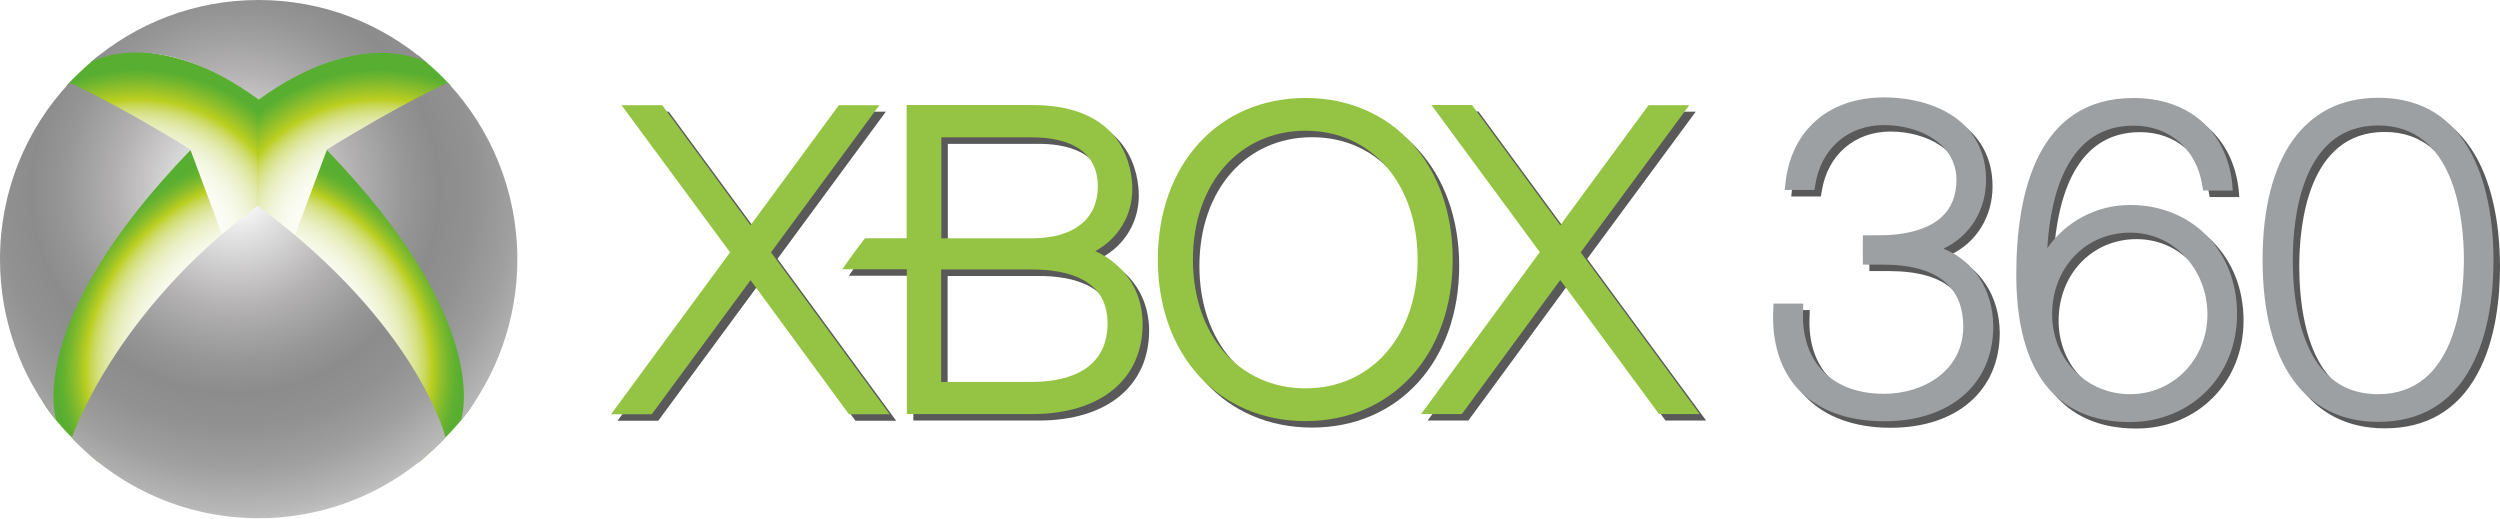
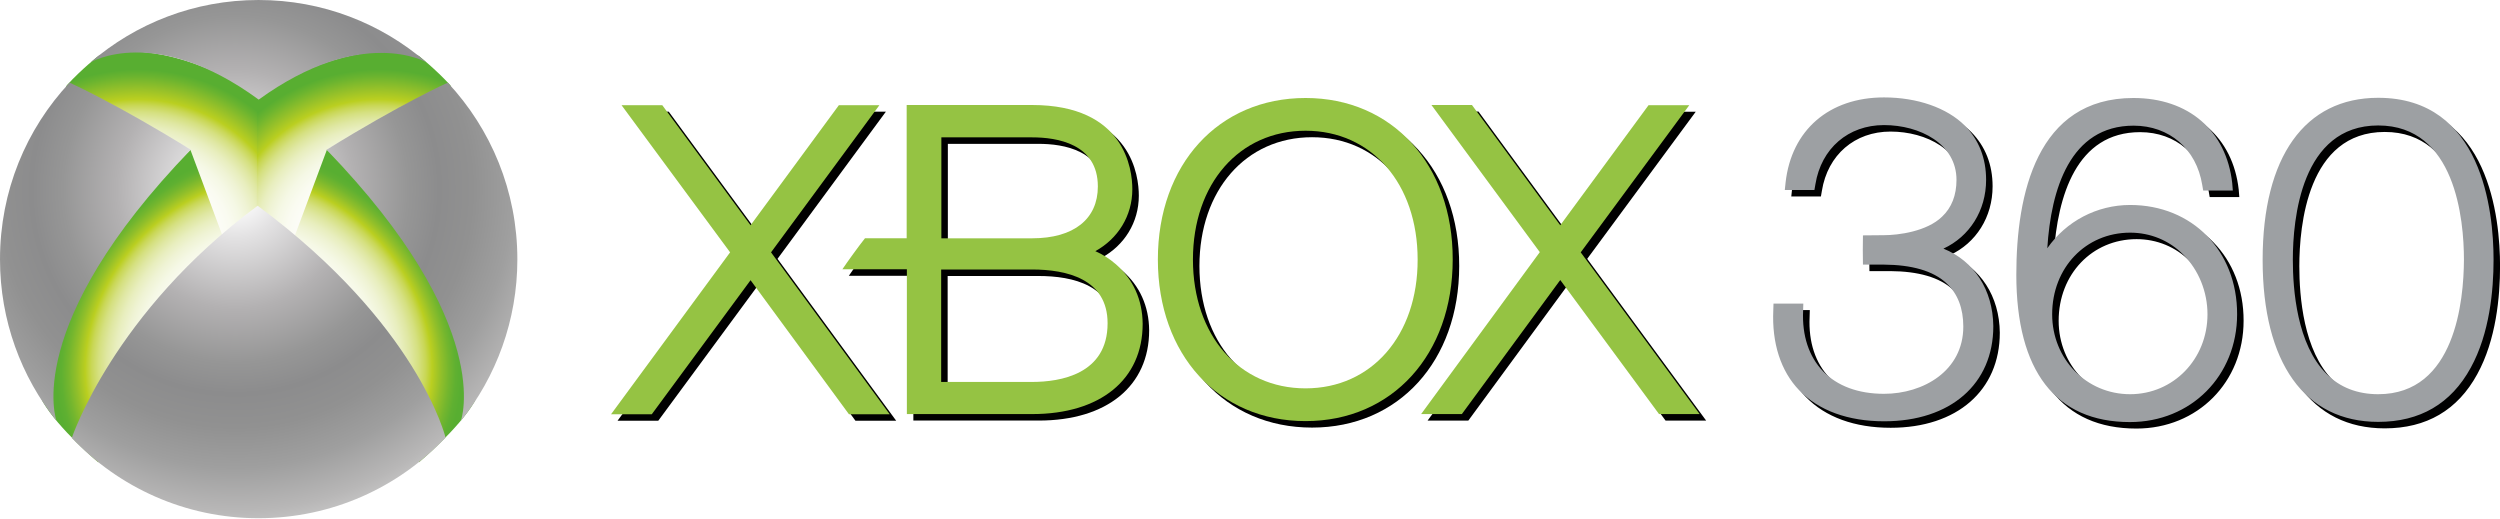
- <svg xmlns="http://www.w3.org/2000/svg" xmlns:xlink="http://www.w3.org/1999/xlink" height="159.735" viewBox="0 0 338.053 70.072" width="770.615" version="1.1" id="svg48">
-   <defs id="defs48" />
+ <svg xmlns="http://www.w3.org/2000/svg" xmlns:xlink="http://www.w3.org/1999/xlink" width="770.61" height="159.74" version="1.1" viewBox="0 0 338.05 70.072">
  <linearGradient id="a">
-     <stop offset=".011" stop-color="#fff" id="stop1" />
-     <stop offset=".32" stop-color="#fffffe" id="stop2" />
-     <stop offset=".431" stop-color="#fdfdf9" id="stop3" />
-     <stop offset=".51" stop-color="#fafbf1" id="stop4" />
-     <stop offset=".574" stop-color="#f5f8e5" id="stop5" />
-     <stop offset=".629" stop-color="#eff3d4" id="stop6" />
-     <stop offset=".678" stop-color="#e8eebe" id="stop7" />
-     <stop offset=".722" stop-color="#dfe7a2" id="stop8" />
-     <stop offset=".762" stop-color="#d5e080" id="stop9" />
-     <stop offset=".798" stop-color="#c9d756" id="stop10" />
-     <stop offset=".832" stop-color="#bacf20" id="stop11" />
-     <stop offset=".891" stop-color="#97c129" id="stop12" />
-     <stop offset=".962" stop-color="#6bb42f" id="stop13" />
-     <stop offset="1" stop-color="#58ae31" id="stop14" />
+     <stop stop-color="#fff" offset=".011" />
+     <stop stop-color="#fffffe" offset=".32" />
+     <stop stop-color="#fdfdf9" offset=".431" />
+     <stop stop-color="#fafbf1" offset=".51" />
+     <stop stop-color="#f5f8e5" offset=".574" />
+     <stop stop-color="#eff3d4" offset=".629" />
+     <stop stop-color="#e8eebe" offset=".678" />
+     <stop stop-color="#dfe7a2" offset=".722" />
+     <stop stop-color="#d5e080" offset=".762" />
+     <stop stop-color="#c9d756" offset=".798" />
+     <stop stop-color="#bacf20" offset=".832" />
+     <stop stop-color="#97c129" offset=".891" />
+     <stop stop-color="#6bb42f" offset=".962" />
+     <stop stop-color="#58ae31" offset="1" />
  </linearGradient>
-   <radialGradient id="c" cx="268.898" cy="327.506" gradientTransform="matrix(1.1328,0,0,-1.083,18.92,500.022)" gradientUnits="userSpaceOnUse" r="96.352" xlink:href="#a" />
-   <radialGradient id="d" cx="-909.589" cy="327.506" gradientTransform="matrix(-1.1328,0,0,-1.083,-564.612,500.022)" gradientUnits="userSpaceOnUse" r="96.352" xlink:href="#a" />
+   <radialGradient id="c" cx="268.9" cy="327.51" r="96.352" gradientTransform="matrix(1.1328 0 0 -1.083 18.92 500.02)" gradientUnits="userSpaceOnUse" xlink:href="#a" />
+   <radialGradient id="d" cx="-909.59" cy="327.51" r="96.352" gradientTransform="matrix(-1.1328 0 0 -1.083 -564.61 500.02)" gradientUnits="userSpaceOnUse" xlink:href="#a" />
  <linearGradient id="b">
-     <stop offset=".011" stop-color="#fff" id="stop15" />
-     <stop offset=".326" stop-color="#fffffe" id="stop16" />
-     <stop offset=".44" stop-color="#fdfdf9" id="stop17" />
-     <stop offset=".52" stop-color="#fafbf1" id="stop18" />
-     <stop offset=".586" stop-color="#f5f8e5" id="stop19" />
-     <stop offset=".642" stop-color="#eff3d4" id="stop20" />
-     <stop offset=".692" stop-color="#e8eebe" id="stop21" />
-     <stop offset=".737" stop-color="#dfe7a2" id="stop22" />
-     <stop offset=".778" stop-color="#d5e080" id="stop23" />
-     <stop offset=".815" stop-color="#c9d756" id="stop24" />
-     <stop offset=".848" stop-color="#bacf20" id="stop25" />
-     <stop offset=".855" stop-color="#b4cc22" id="stop26" />
-     <stop offset=".896" stop-color="#91bf2a" id="stop27" />
-     <stop offset=".935" stop-color="#74b62e" id="stop28" />
-     <stop offset=".971" stop-color="#5fb031" id="stop29" />
-     <stop offset="1" stop-color="#58ae31" id="stop30" />
+     <stop stop-color="#fff" offset=".011" />
+     <stop stop-color="#fffffe" offset=".326" />
+     <stop stop-color="#fdfdf9" offset=".44" />
+     <stop stop-color="#fafbf1" offset=".52" />
+     <stop stop-color="#f5f8e5" offset=".586" />
+     <stop stop-color="#eff3d4" offset=".642" />
+     <stop stop-color="#e8eebe" offset=".692" />
+     <stop stop-color="#dfe7a2" offset=".737" />
+     <stop stop-color="#d5e080" offset=".778" />
+     <stop stop-color="#c9d756" offset=".815" />
+     <stop stop-color="#bacf20" offset=".848" />
+     <stop stop-color="#b4cc22" offset=".855" />
+     <stop stop-color="#91bf2a" offset=".896" />
+     <stop stop-color="#74b62e" offset=".935" />
+     <stop stop-color="#5fb031" offset=".971" />
+     <stop stop-color="#58ae31" offset="1" />
  </linearGradient>
-   <radialGradient id="e" cx="-485.358" cy="262.327" gradientTransform="matrix(-0.9659,-0.7017,-0.8867,1.1157,151.95,-433.33)" gradientUnits="userSpaceOnUse" r="86.042" xlink:href="#b" />
-   <radialGradient id="f" cx="203.369" cy="695.372" gradientTransform="matrix(0.9659,-0.7017,0.8867,1.1157,-411.803,-433.33)" gradientUnits="userSpaceOnUse" r="86.041" xlink:href="#b" />
-   <radialGradient id="g" cx="343.529" cy="359.513" gradientTransform="matrix(1.0751,0,0,-1.0785,11.64,499.367)" gradientUnits="userSpaceOnUse" r="250.826">
-     <stop offset=".028" stop-color="#fff" id="stop31" />
-     <stop offset=".105" stop-color="#e3e2e3" id="stop32" />
-     <stop offset=".259" stop-color="#b3b1b2" id="stop33" />
-     <stop offset=".377" stop-color="#969696" id="stop34" />
-     <stop offset=".444" stop-color="#8c8c8d" id="stop35" />
-     <stop offset=".518" stop-color="#919191" id="stop36" />
-     <stop offset=".606" stop-color="#9f9f9f" id="stop37" />
-     <stop offset=".7" stop-color="#b8b7b7" id="stop38" />
-     <stop offset=".798" stop-color="#dcdcdc" id="stop39" />
-     <stop offset=".809" stop-color="#e1e1e1" id="stop40" />
+   <radialGradient id="e" cx="-485.36" cy="262.33" r="86.042" gradientTransform="matrix(-.9659 -.7017 -.8867 1.1157 151.95 -433.33)" gradientUnits="userSpaceOnUse" xlink:href="#b" />
+   <radialGradient id="f" cx="203.37" cy="695.37" r="86.041" gradientTransform="matrix(.9659 -.7017 .8867 1.1157 -411.8 -433.33)" gradientUnits="userSpaceOnUse" xlink:href="#b" />
+   <radialGradient id="g" cx="343.53" cy="359.51" r="250.83" gradientTransform="matrix(1.0751 0 0 -1.0785 11.64 499.37)" gradientUnits="userSpaceOnUse">
+     <stop stop-color="#fff" offset=".028" />
+     <stop stop-color="#e3e2e3" offset=".105" />
+     <stop stop-color="#b3b1b2" offset=".259" />
+     <stop stop-color="#969696" offset=".377" />
+     <stop stop-color="#8c8c8d" offset=".444" />
+     <stop stop-color="#919191" offset=".518" />
+     <stop stop-color="#9f9f9f" offset=".606" />
+     <stop stop-color="#b8b7b7" offset=".7" />
+     <stop stop-color="#dcdcdc" offset=".798" />
+     <stop stop-color="#e1e1e1" offset=".809" />
  </radialGradient>
-   <g id="g6" style="fill:#000000;opacity:0.65" transform="translate(0.8776624,0.8772069)">
-     <g fill="#95c343" id="g4" style="fill:#000000;stroke-width:3.094">
-       <path d="M 84.047,14.225 98.724,34.12 82.624,56.017 h 5.507 l 13.36,-18.13 13.308,18.13 h 5.507 L 104.258,34.12 118.909,14.225 h -5.479 L 101.49,30.457 89.554,14.225 Z" id="path1" style="fill:#000000" />
-       <path d="m 122.598,14.197 v 18.024 h -5.639 c -0.764,0.949 -2.424,3.242 -3.056,4.19 h 8.722 v 19.579 h 16.944 c 9.222,0 14.94,-4.664 14.94,-12.2 -0.026,-3.268 -1.29,-6.061 -3.662,-8.09 a 10.645,10.645 0 0 0 -2.74,-1.74 c 3.03,-1.66 5.005,-4.742 5.005,-8.379 0,-2.66 -0.975,-11.383 -13.57,-11.383 z m 4.691,4.376 h 12.28 c 3.32,0 8.88,0.843 8.88,6.64 0,4.4 -3.241,7.01 -8.88,7.01 h -12.28 z m -0.027,17.868 h 12.28 c 4.69,0 10.224,1.264 10.224,7.272 0,6.904 -6.403,7.932 -10.224,7.932 v -8.57e-4 h -12.28 z" style="display:inline;fill:#000000" id="path2" />
-       <path d="m 176.539,13.25 c -11.78,4.43e-4 -19.974,8.985 -19.974,21.845 0,12.86 8.195,21.845 19.974,21.845 11.7,0 19.895,-8.986 19.895,-21.845 0.027,-12.86 -8.194,-21.844 -19.894,-21.845 z m 0,4.427 c 8.933,0 15.152,7.167 15.152,17.418 0.026,10.25 -6.218,17.417 -15.151,17.418 -8.96,0 -15.232,-7.168 -15.232,-17.418 0,-10.25 6.272,-17.418 15.231,-17.418 z" style="display:inline;fill:#000000" id="path3" />
-       <path d="m 193.562,14.198 14.651,19.895 -16.049,21.899 h 5.508 l 13.307,-18.131 13.36,18.131 h 5.489 L 213.747,34.12 228.424,14.225 h -5.507 L 210.98,30.457 199.043,14.198 Z" id="path4" style="fill:#000000" />
+   <g transform="translate(.87766 .87721)" stroke-width="3.094">
+     <g>
+       <path d="m84.047 14.225 14.677 19.895-16.1 21.897h5.507l13.36-18.13 13.308 18.13h5.508l-16.048-21.897 14.65-19.895h-5.479l-11.939 16.232-11.936-16.232z" />
+       <path d="m122.6 14.197v18.024h-5.639c-0.764 0.949-2.424 3.242-3.056 4.19h8.722v19.579h16.944c9.222 0 14.94-4.664 14.94-12.2-0.026-3.268-1.29-6.061-3.662-8.09a10.645 10.645 0 0 0-2.74-1.74c3.03-1.66 5.005-4.742 5.005-8.38 0-2.66-0.975-11.383-13.57-11.383zm4.691 4.376h12.28c3.32 0 8.88 0.843 8.88 6.64 0 4.4-3.241 7.01-8.88 7.01h-12.28zm-0.027 17.868h12.28c4.69 0 10.224 1.264 10.224 7.272 0 6.904-6.403 7.932-10.224 7.932v-8.57e-4h-12.28z" />
+       <path d="m176.54 13.25c-11.78 4.43e-4 -19.974 8.985-19.974 21.845 0 12.86 8.195 21.845 19.974 21.845 11.7 0 19.895-8.986 19.895-21.845 0.027-12.86-8.194-21.844-19.894-21.845zm0 4.427c8.933 0 15.152 7.167 15.152 17.418 0.026 10.25-6.218 17.417-15.151 17.418-8.96 0-15.232-7.168-15.232-17.418s6.272-17.418 15.231-17.418z" />
+       <path d="m193.56 14.198 14.651 19.895-16.049 21.899h5.508l13.307-18.131 13.36 18.131h5.489l-16.081-21.871 14.677-19.895h-5.508l-11.937 16.232-11.937-16.259z" />
    </g>
-     <path d="m 321.576,53.303 c -2.82,0 -5.192,-0.922 -6.983,-2.74 -4.006,-3.98 -4.56,-11.384 -4.56,-15.442 0,-5.455 1.108,-18.156 11.543,-18.156 10.435,0 11.594,12.701 11.594,18.156 -0.026,5.481 -1.16,18.182 -11.594,18.182 z m 0,-40.08 c -9.935,0 -15.627,7.985 -15.627,21.924 0,13.914 5.692,21.898 15.627,21.898 5.639,0 9.855,-2.45 12.516,-7.326 2.556,-4.637 3.083,-10.487 3.083,-14.598 0,-6.561 -1.528,-21.898 -15.6,-21.898 m -33.545,40.08 c -5.902,0 -10.54,-4.743 -10.54,-10.804 0,-6.298 4.533,-11.04 10.54,-11.04 2.741,0 5.297,1.053 7.194,2.977 2.082,2.082 3.268,5.033 3.268,8.063 0,6.061 -4.611,10.804 -10.461,10.804 z m 0,-25.587 c -4.505,0 -8.669,2.214 -11.199,5.85 0.501,-7.931 3.057,-16.575 11.674,-16.575 4.822,0 8.485,3.136 9.276,8.011 l 0.131,0.764 h 4.006 l -0.08,-1.001 c -0.79,-7.088 -5.902,-11.515 -13.36,-11.515 -13.07,0 -15.836,12.99 -15.836,23.9 0,13.017 5.322,19.921 15.362,19.921 8.275,0 14.493,-6.271 14.493,-14.572 0.027,-8.564 -6.06,-14.783 -14.466,-14.783 m -25.245,5.903 c 3.531,-1.634 5.771,-5.138 5.771,-9.302 0,-2.925 -0.975,-5.402 -2.872,-7.326 -2.424,-2.424 -6.456,-3.82 -10.936,-3.82 -7.404,0 -12.517,4.4 -13.307,11.515 l -0.106,1.001 h 4.006 l 0.132,-0.764 c 0.79,-4.875 4.453,-8.01 9.275,-8.01 4.849,0 9.803,2.53 9.803,7.404 0,2.082 -0.659,3.768 -1.95,4.98 -2.056,2.003 -5.903,2.504 -7.88,2.504 -0.71,0 -1.765,0.026 -2.819,0.026 a 98.817,98.817 0 0 0 0,3.953 h 2.82 c 3.742,0.026 6.667,0.817 8.485,2.53 1.502,1.396 2.266,3.372 2.266,5.85 0,5.981 -5.402,9.09 -10.725,9.09 -3.478,0 -6.324,-1.054 -8.248,-3.056 -1.897,-1.977 -2.846,-4.796 -2.688,-8.195 l 0.027,-0.949 h -4.032 l -0.026,0.87 c -0.211,4.48 1.001,8.247 3.504,10.856 2.636,2.74 6.615,4.19 11.49,4.19 8.959,0 14.756,-5.033 14.756,-12.86 -0.053,-4.927 -2.609,-8.827 -6.746,-10.487" fill="#9da0a3" id="path5" style="fill:#000000;stroke-width:3.094" />
+     <path d="m321.58 53.303c-2.82 0-5.192-0.922-6.983-2.74-4.006-3.98-4.56-11.384-4.56-15.442 0-5.455 1.108-18.156 11.543-18.156s11.594 12.701 11.594 18.156c-0.026 5.481-1.16 18.182-11.594 18.182zm0-40.08c-9.935 0-15.627 7.985-15.627 21.924 0 13.914 5.692 21.898 15.627 21.898 5.639 0 9.855-2.45 12.516-7.326 2.556-4.637 3.083-10.487 3.083-14.598 0-6.561-1.528-21.898-15.6-21.898m-33.545 40.08c-5.902 0-10.54-4.743-10.54-10.804 0-6.298 4.533-11.04 10.54-11.04 2.741 0 5.297 1.053 7.194 2.977 2.082 2.082 3.268 5.033 3.268 8.063 0 6.061-4.611 10.804-10.461 10.804zm0-25.587c-4.505 0-8.669 2.214-11.199 5.85 0.501-7.931 3.057-16.575 11.674-16.575 4.822 0 8.485 3.136 9.276 8.011l0.131 0.764h4.006l-0.08-1.001c-0.79-7.088-5.902-11.515-13.36-11.515-13.07 0-15.836 12.99-15.836 23.9 0 13.017 5.322 19.921 15.362 19.921 8.275 0 14.493-6.271 14.493-14.572 0.027-8.564-6.06-14.783-14.466-14.783m-25.245 5.903c3.531-1.634 5.771-5.138 5.771-9.302 0-2.925-0.975-5.402-2.872-7.326-2.424-2.424-6.456-3.82-10.936-3.82-7.404 0-12.517 4.4-13.307 11.515l-0.106 1.001h4.006l0.132-0.764c0.79-4.875 4.453-8.01 9.275-8.01 4.849 0 9.803 2.53 9.803 7.404 0 2.082-0.659 3.768-1.95 4.98-2.056 2.003-5.903 2.504-7.88 2.504-0.71 0-1.765 0.026-2.819 0.026a98.817 98.817 0 0 0 0 3.953h2.82c3.742 0.026 6.667 0.817 8.485 2.53 1.502 1.396 2.266 3.372 2.266 5.85 0 5.981-5.402 9.09-10.725 9.09-3.478 0-6.324-1.054-8.248-3.056-1.897-1.977-2.846-4.796-2.688-8.195l0.027-0.949h-4.032l-0.026 0.87c-0.211 4.48 1.001 8.247 3.504 10.856 2.636 2.74 6.615 4.19 11.49 4.19 8.959 0 14.756-5.033 14.756-12.86-0.053-4.927-2.609-8.827-6.746-10.487" />
  </g>
-   <g id="g5" style="display:inline" transform="translate(3.04e-4,-1.5159126e-4)">
-     <g fill="#95c343" id="g47" style="stroke-width:3.094">
-       <path d="M 84.047,14.225 98.724,34.12 82.624,56.017 h 5.507 l 13.36,-18.13 13.308,18.13 h 5.507 L 104.258,34.12 118.909,14.225 h -5.479 L 101.49,30.457 89.554,14.225 Z" id="path51" />
-       <path d="m 122.598,14.197 v 18.024 h -5.639 c -0.764,0.949 -2.424,3.242 -3.056,4.19 h 8.722 v 19.579 h 16.944 c 9.222,0 14.94,-4.664 14.94,-12.2 -0.026,-3.268 -1.29,-6.061 -3.662,-8.09 a 10.645,10.645 0 0 0 -2.74,-1.74 c 3.03,-1.66 5.005,-4.742 5.005,-8.379 0,-2.66 -0.975,-11.383 -13.57,-11.383 z m 4.691,4.376 h 12.28 c 3.32,0 8.88,0.843 8.88,6.64 0,4.4 -3.241,7.01 -8.88,7.01 h -12.28 z m -0.027,17.868 h 12.28 c 4.69,0 10.224,1.264 10.224,7.272 0,6.904 -6.403,7.932 -10.224,7.932 v -8.57e-4 h -12.28 z" style="display:inline" id="path55" />
-       <path d="m 176.539,13.25 c -11.78,4.43e-4 -19.974,8.985 -19.974,21.845 0,12.86 8.195,21.845 19.974,21.845 11.7,0 19.895,-8.986 19.895,-21.845 0.027,-12.86 -8.194,-21.844 -19.894,-21.845 z m 0,4.427 c 8.933,0 15.152,7.167 15.152,17.418 0.026,10.25 -6.218,17.417 -15.151,17.418 -8.96,0 -15.232,-7.168 -15.232,-17.418 0,-10.25 6.272,-17.418 15.231,-17.418 z" style="display:inline" id="path56" />
-       <path d="m 193.562,14.198 14.651,19.895 -16.049,21.899 h 5.508 l 13.307,-18.131 13.36,18.131 h 5.489 L 213.747,34.12 228.424,14.225 h -5.507 L 210.98,30.457 199.043,14.198 Z" id="path50" />
+   <g transform="translate(.000304 -.00015123)" stroke-width="3.094">
+     <g fill="#95c343">
+       <path d="m84.047 14.225 14.677 19.895-16.1 21.897h5.507l13.36-18.13 13.308 18.13h5.508l-16.048-21.897 14.65-19.895h-5.479l-11.939 16.232-11.936-16.232z" />
+       <path d="m122.6 14.197v18.024h-5.639c-0.764 0.949-2.424 3.242-3.056 4.19h8.722v19.579h16.944c9.222 0 14.94-4.664 14.94-12.2-0.026-3.268-1.29-6.061-3.662-8.09a10.645 10.645 0 0 0-2.74-1.74c3.03-1.66 5.005-4.742 5.005-8.38 0-2.66-0.975-11.383-13.57-11.383zm4.691 4.376h12.28c3.32 0 8.88 0.843 8.88 6.64 0 4.4-3.241 7.01-8.88 7.01h-12.28zm-0.027 17.868h12.28c4.69 0 10.224 1.264 10.224 7.272 0 6.904-6.403 7.932-10.224 7.932v-8.57e-4h-12.28z" />
+       <path d="m176.54 13.25c-11.78 4.43e-4 -19.974 8.985-19.974 21.845 0 12.86 8.195 21.845 19.974 21.845 11.7 0 19.895-8.986 19.895-21.845 0.027-12.86-8.194-21.844-19.894-21.845zm0 4.427c8.933 0 15.152 7.167 15.152 17.418 0.026 10.25-6.218 17.417-15.151 17.418-8.96 0-15.232-7.168-15.232-17.418s6.272-17.418 15.231-17.418z" />
+       <path d="m193.56 14.198 14.651 19.895-16.049 21.899h5.508l13.307-18.131 13.36 18.131h5.489l-16.081-21.871 14.677-19.895h-5.508l-11.937 16.232-11.937-16.259z" />
    </g>
-     <path d="m 321.576,53.303 c -2.82,0 -5.192,-0.922 -6.983,-2.74 -4.006,-3.98 -4.56,-11.384 -4.56,-15.442 0,-5.455 1.108,-18.156 11.543,-18.156 10.435,0 11.594,12.701 11.594,18.156 -0.026,5.481 -1.16,18.182 -11.594,18.182 z m 0,-40.08 c -9.935,0 -15.627,7.985 -15.627,21.924 0,13.914 5.692,21.898 15.627,21.898 5.639,0 9.855,-2.45 12.516,-7.326 2.556,-4.637 3.083,-10.487 3.083,-14.598 0,-6.561 -1.528,-21.898 -15.6,-21.898 m -33.545,40.08 c -5.902,0 -10.54,-4.743 -10.54,-10.804 0,-6.298 4.533,-11.04 10.54,-11.04 2.741,0 5.297,1.053 7.194,2.977 2.082,2.082 3.268,5.033 3.268,8.063 0,6.061 -4.611,10.804 -10.461,10.804 z m 0,-25.587 c -4.505,0 -8.669,2.214 -11.199,5.85 0.501,-7.931 3.057,-16.575 11.674,-16.575 4.822,0 8.485,3.136 9.276,8.011 l 0.131,0.764 h 4.006 l -0.08,-1.001 c -0.79,-7.088 -5.902,-11.515 -13.36,-11.515 -13.07,0 -15.836,12.99 -15.836,23.9 0,13.017 5.322,19.921 15.362,19.921 8.275,0 14.493,-6.271 14.493,-14.572 0.027,-8.564 -6.06,-14.783 -14.466,-14.783 m -25.245,5.903 c 3.531,-1.634 5.771,-5.138 5.771,-9.302 0,-2.925 -0.975,-5.402 -2.872,-7.326 -2.424,-2.424 -6.456,-3.82 -10.936,-3.82 -7.404,0 -12.517,4.4 -13.307,11.515 l -0.106,1.001 h 4.006 l 0.132,-0.764 c 0.79,-4.875 4.453,-8.01 9.275,-8.01 4.849,0 9.803,2.53 9.803,7.404 0,2.082 -0.659,3.768 -1.95,4.98 -2.056,2.003 -5.903,2.504 -7.88,2.504 -0.71,0 -1.765,0.026 -2.819,0.026 a 98.817,98.817 0 0 0 0,3.953 h 2.82 c 3.742,0.026 6.667,0.817 8.485,2.53 1.502,1.396 2.266,3.372 2.266,5.85 0,5.981 -5.402,9.09 -10.725,9.09 -3.478,0 -6.324,-1.054 -8.248,-3.056 -1.897,-1.977 -2.846,-4.796 -2.688,-8.195 l 0.027,-0.949 h -4.032 l -0.026,0.87 c -0.211,4.48 1.001,8.247 3.504,10.856 2.636,2.74 6.615,4.19 11.49,4.19 8.959,0 14.756,-5.033 14.756,-12.86 -0.053,-4.927 -2.609,-8.827 -6.746,-10.487" fill="#9da0a3" id="path45" style="stroke-width:3.094" />
+     <path d="m321.58 53.303c-2.82 0-5.192-0.922-6.983-2.74-4.006-3.98-4.56-11.384-4.56-15.442 0-5.455 1.108-18.156 11.543-18.156s11.594 12.701 11.594 18.156c-0.026 5.481-1.16 18.182-11.594 18.182zm0-40.08c-9.935 0-15.627 7.985-15.627 21.924 0 13.914 5.692 21.898 15.627 21.898 5.639 0 9.855-2.45 12.516-7.326 2.556-4.637 3.083-10.487 3.083-14.598 0-6.561-1.528-21.898-15.6-21.898m-33.545 40.08c-5.902 0-10.54-4.743-10.54-10.804 0-6.298 4.533-11.04 10.54-11.04 2.741 0 5.297 1.053 7.194 2.977 2.082 2.082 3.268 5.033 3.268 8.063 0 6.061-4.611 10.804-10.461 10.804zm0-25.587c-4.505 0-8.669 2.214-11.199 5.85 0.501-7.931 3.057-16.575 11.674-16.575 4.822 0 8.485 3.136 9.276 8.011l0.131 0.764h4.006l-0.08-1.001c-0.79-7.088-5.902-11.515-13.36-11.515-13.07 0-15.836 12.99-15.836 23.9 0 13.017 5.322 19.921 15.362 19.921 8.275 0 14.493-6.271 14.493-14.572 0.027-8.564-6.06-14.783-14.466-14.783m-25.245 5.903c3.531-1.634 5.771-5.138 5.771-9.302 0-2.925-0.975-5.402-2.872-7.326-2.424-2.424-6.456-3.82-10.936-3.82-7.404 0-12.517 4.4-13.307 11.515l-0.106 1.001h4.006l0.132-0.764c0.79-4.875 4.453-8.01 9.275-8.01 4.849 0 9.803 2.53 9.803 7.404 0 2.082-0.659 3.768-1.95 4.98-2.056 2.003-5.903 2.504-7.88 2.504-0.71 0-1.765 0.026-2.819 0.026a98.817 98.817 0 0 0 0 3.953h2.82c3.742 0.026 6.667 0.817 8.485 2.53 1.502 1.396 2.266 3.372 2.266 5.85 0 5.981-5.402 9.09-10.725 9.09-3.478 0-6.324-1.054-8.248-3.056-1.897-1.977-2.846-4.796-2.688-8.195l0.027-0.949h-4.032l-0.026 0.87c-0.211 4.48 1.001 8.247 3.504 10.856 2.636 2.74 6.615 4.19 11.49 4.19 8.959 0 14.756-5.033 14.756-12.86-0.053-4.927-2.609-8.827-6.746-10.487" fill="#9da0a3" />
  </g>
-   <g stroke-width="4.357" id="g44" transform="translate(3.04e-4,-1.5159126e-4)">
-     <path d="m 300.3,32.9 c 25.4,-7.6 62.1,2.1 95.2,24.2 l 0.4,153.5 c -12.1,-2.4 -24.8,-7.5 -36.6,-14.2 -12.1,-6.9 -24.1,-15.9 -36.6,-26.5 L 354.5,88.2 C 338,77.5 273.6,59.3 281.9,50 c 8.4,-9.2 18.4,-17.1 18.4,-17.1 z" fill="url(#c)" transform="matrix(0.22952,0,0,0.22952,-55.613,0)" id="path40" style="display:inline;fill:url(#c)" />
-     <path d="M 489,32.9 C 463.6,25.3 426.9,35 393.8,57.1 l -0.4,153.5 c 12.1,-2.4 24.8,-7.5 36.6,-14.2 12.1,-6.9 24.1,-15.9 36.6,-26.5 L 434.8,88.2 C 451.3,77.5 515.7,59.3 507.4,50 499,40.8 489,32.9 489,32.9 Z" fill="url(#d)" transform="matrix(0.22952,0,0,0.22952,-55.613,0)" id="path41" style="fill:url(#d)" />
-     <path d="m 300.2,272.4 86.4,-98.1 -32.1,-86 c -13.5,11.2 -26.8,24.8 -39.2,40.4 -30.4,38.3 -56.9,92.2 -47.7,108.1 9.2,15.9 32.6,35.6 32.6,35.6 z" fill="url(#e)" transform="matrix(0.22952,0,0,0.22952,-55.613,0)" id="path42" style="fill:url(#e)" />
-     <path d="m 489.2,272.3 -86.4,-98.1 32.1,-86 c 13.5,11.2 26.8,24.8 39.2,40.4 30.4,38.3 56.9,92.2 47.7,108.1 -9.2,15.9 -32.6,35.6 -32.6,35.6 z" fill="url(#f)" transform="matrix(0.22952,0,0,0.22952,-55.613,0)" id="path43" style="fill:url(#f)" />
-     <path d="m 275.6,248 c -20.8,-26.1 -33.3,-59.2 -33.3,-95.2 0,-40.3 15.5,-76.9 41,-104.1 0,0 26.6,11.8 71.4,39.5 C 254.7,191.8 275.6,248 275.6,248 Z M 394.7,58.7 c 0,-0.1 -0.1,-0.1 0,0 60.9,-44.1 98.8,-22 98.8,-22 C 466.9,13.8 432.4,0 394.6,0 c -37.8,0 -72.3,13.8 -98.9,36.7 0,0 37.9,-22.7 98.9,21.9 M 284.6,258 c 27.7,29.1 66.7,47.3 110,47.3 43.4,0 82.5,-18.2 110.2,-47.5 0,0 -16.1,-66.6 -110.7,-136.6 C 309.3,183.9 284.6,258 284.6,258 Z m 229.2,-10 c 20.8,-26.1 33.3,-59.2 33.3,-95.2 0,-40.3 -15.6,-76.9 -41,-104.1 0,0 -26.6,11.8 -71.4,39.5 100,103.6 79.1,159.8 79.1,159.8 z" fill="url(#g)" transform="matrix(0.22952,0,0,0.22952,-55.613,0)" id="path44" style="fill:url(#g)" />
+   <g transform="translate(.000304 -.00015123)" stroke-width="4.357">
+     <path transform="matrix(.22952 0 0 .22952 -55.613 0)" d="m300.3 32.9c25.4-7.6 62.1 2.1 95.2 24.2l0.4 153.5c-12.1-2.4-24.8-7.5-36.6-14.2-12.1-6.9-24.1-15.9-36.6-26.5l31.8-81.7c-16.5-10.7-80.9-28.9-72.6-38.2 8.4-9.2 18.4-17.1 18.4-17.1z" fill="url(#c)" />
+     <path transform="matrix(.22952 0 0 .22952 -55.613 0)" d="m489 32.9c-25.4-7.6-62.1 2.1-95.2 24.2l-0.4 153.5c12.1-2.4 24.8-7.5 36.6-14.2 12.1-6.9 24.1-15.9 36.6-26.5l-31.8-81.7c16.5-10.7 80.9-28.9 72.6-38.2-8.4-9.2-18.4-17.1-18.4-17.1z" fill="url(#d)" />
+     <path transform="matrix(.22952 0 0 .22952 -55.613 0)" d="m300.2 272.4 86.4-98.1-32.1-86c-13.5 11.2-26.8 24.8-39.2 40.4-30.4 38.3-56.9 92.2-47.7 108.1s32.6 35.6 32.6 35.6z" fill="url(#e)" />
+     <path transform="matrix(.22952 0 0 .22952 -55.613 0)" d="m489.2 272.3-86.4-98.1 32.1-86c13.5 11.2 26.8 24.8 39.2 40.4 30.4 38.3 56.9 92.2 47.7 108.1s-32.6 35.6-32.6 35.6z" fill="url(#f)" />
+     <path transform="matrix(.22952 0 0 .22952 -55.613 0)" d="m275.6 248c-20.8-26.1-33.3-59.2-33.3-95.2 0-40.3 15.5-76.9 41-104.1 0 0 26.6 11.8 71.4 39.5-100 103.6-79.1 159.8-79.1 159.8zm119.1-189.3c0-0.1-0.1-0.1 0 0 60.9-44.1 98.8-22 98.8-22-26.6-22.9-61.1-36.7-98.9-36.7s-72.3 13.8-98.9 36.7c0 0 37.9-22.7 98.9 21.9m-110 199.4c27.7 29.1 66.7 47.3 110 47.3 43.4 0 82.5-18.2 110.2-47.5 0 0-16.1-66.6-110.7-136.6-84.8 62.7-109.5 136.8-109.5 136.8zm229.2-10c20.8-26.1 33.3-59.2 33.3-95.2 0-40.3-15.6-76.9-41-104.1 0 0-26.6 11.8-71.4 39.5 100 103.6 79.1 159.8 79.1 159.8z" fill="url(#g)" />
  </g>
</svg>
